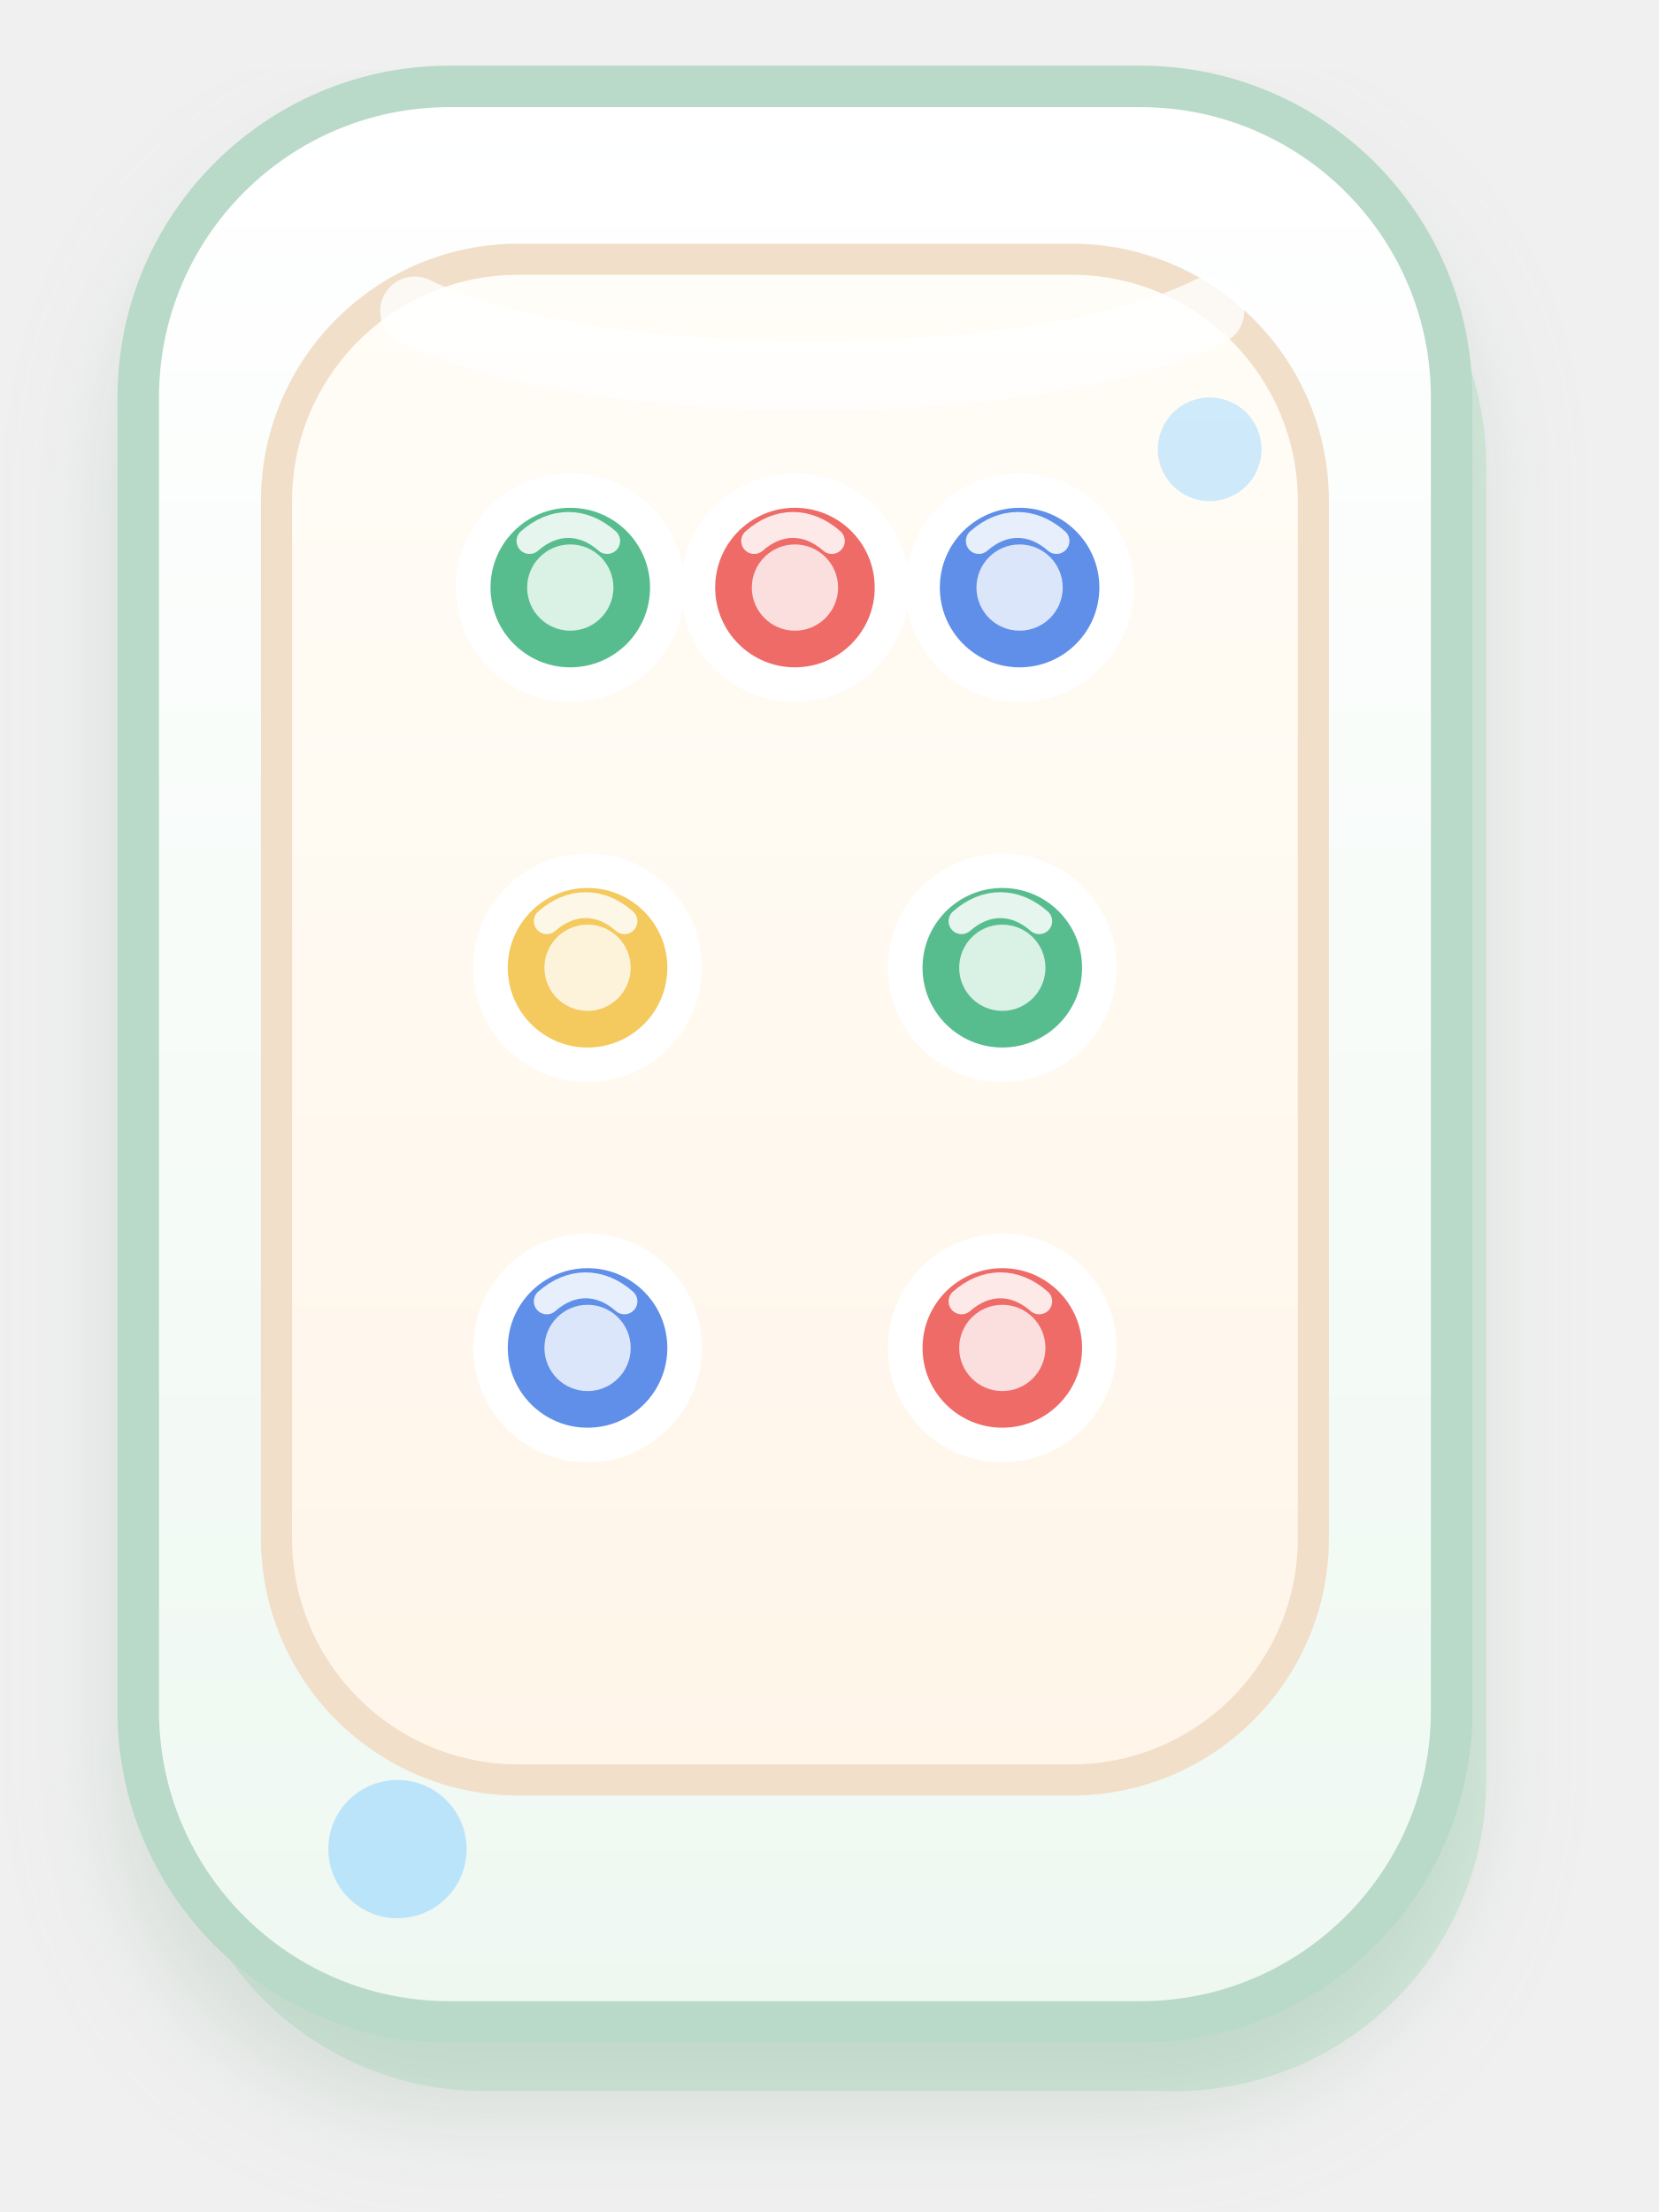
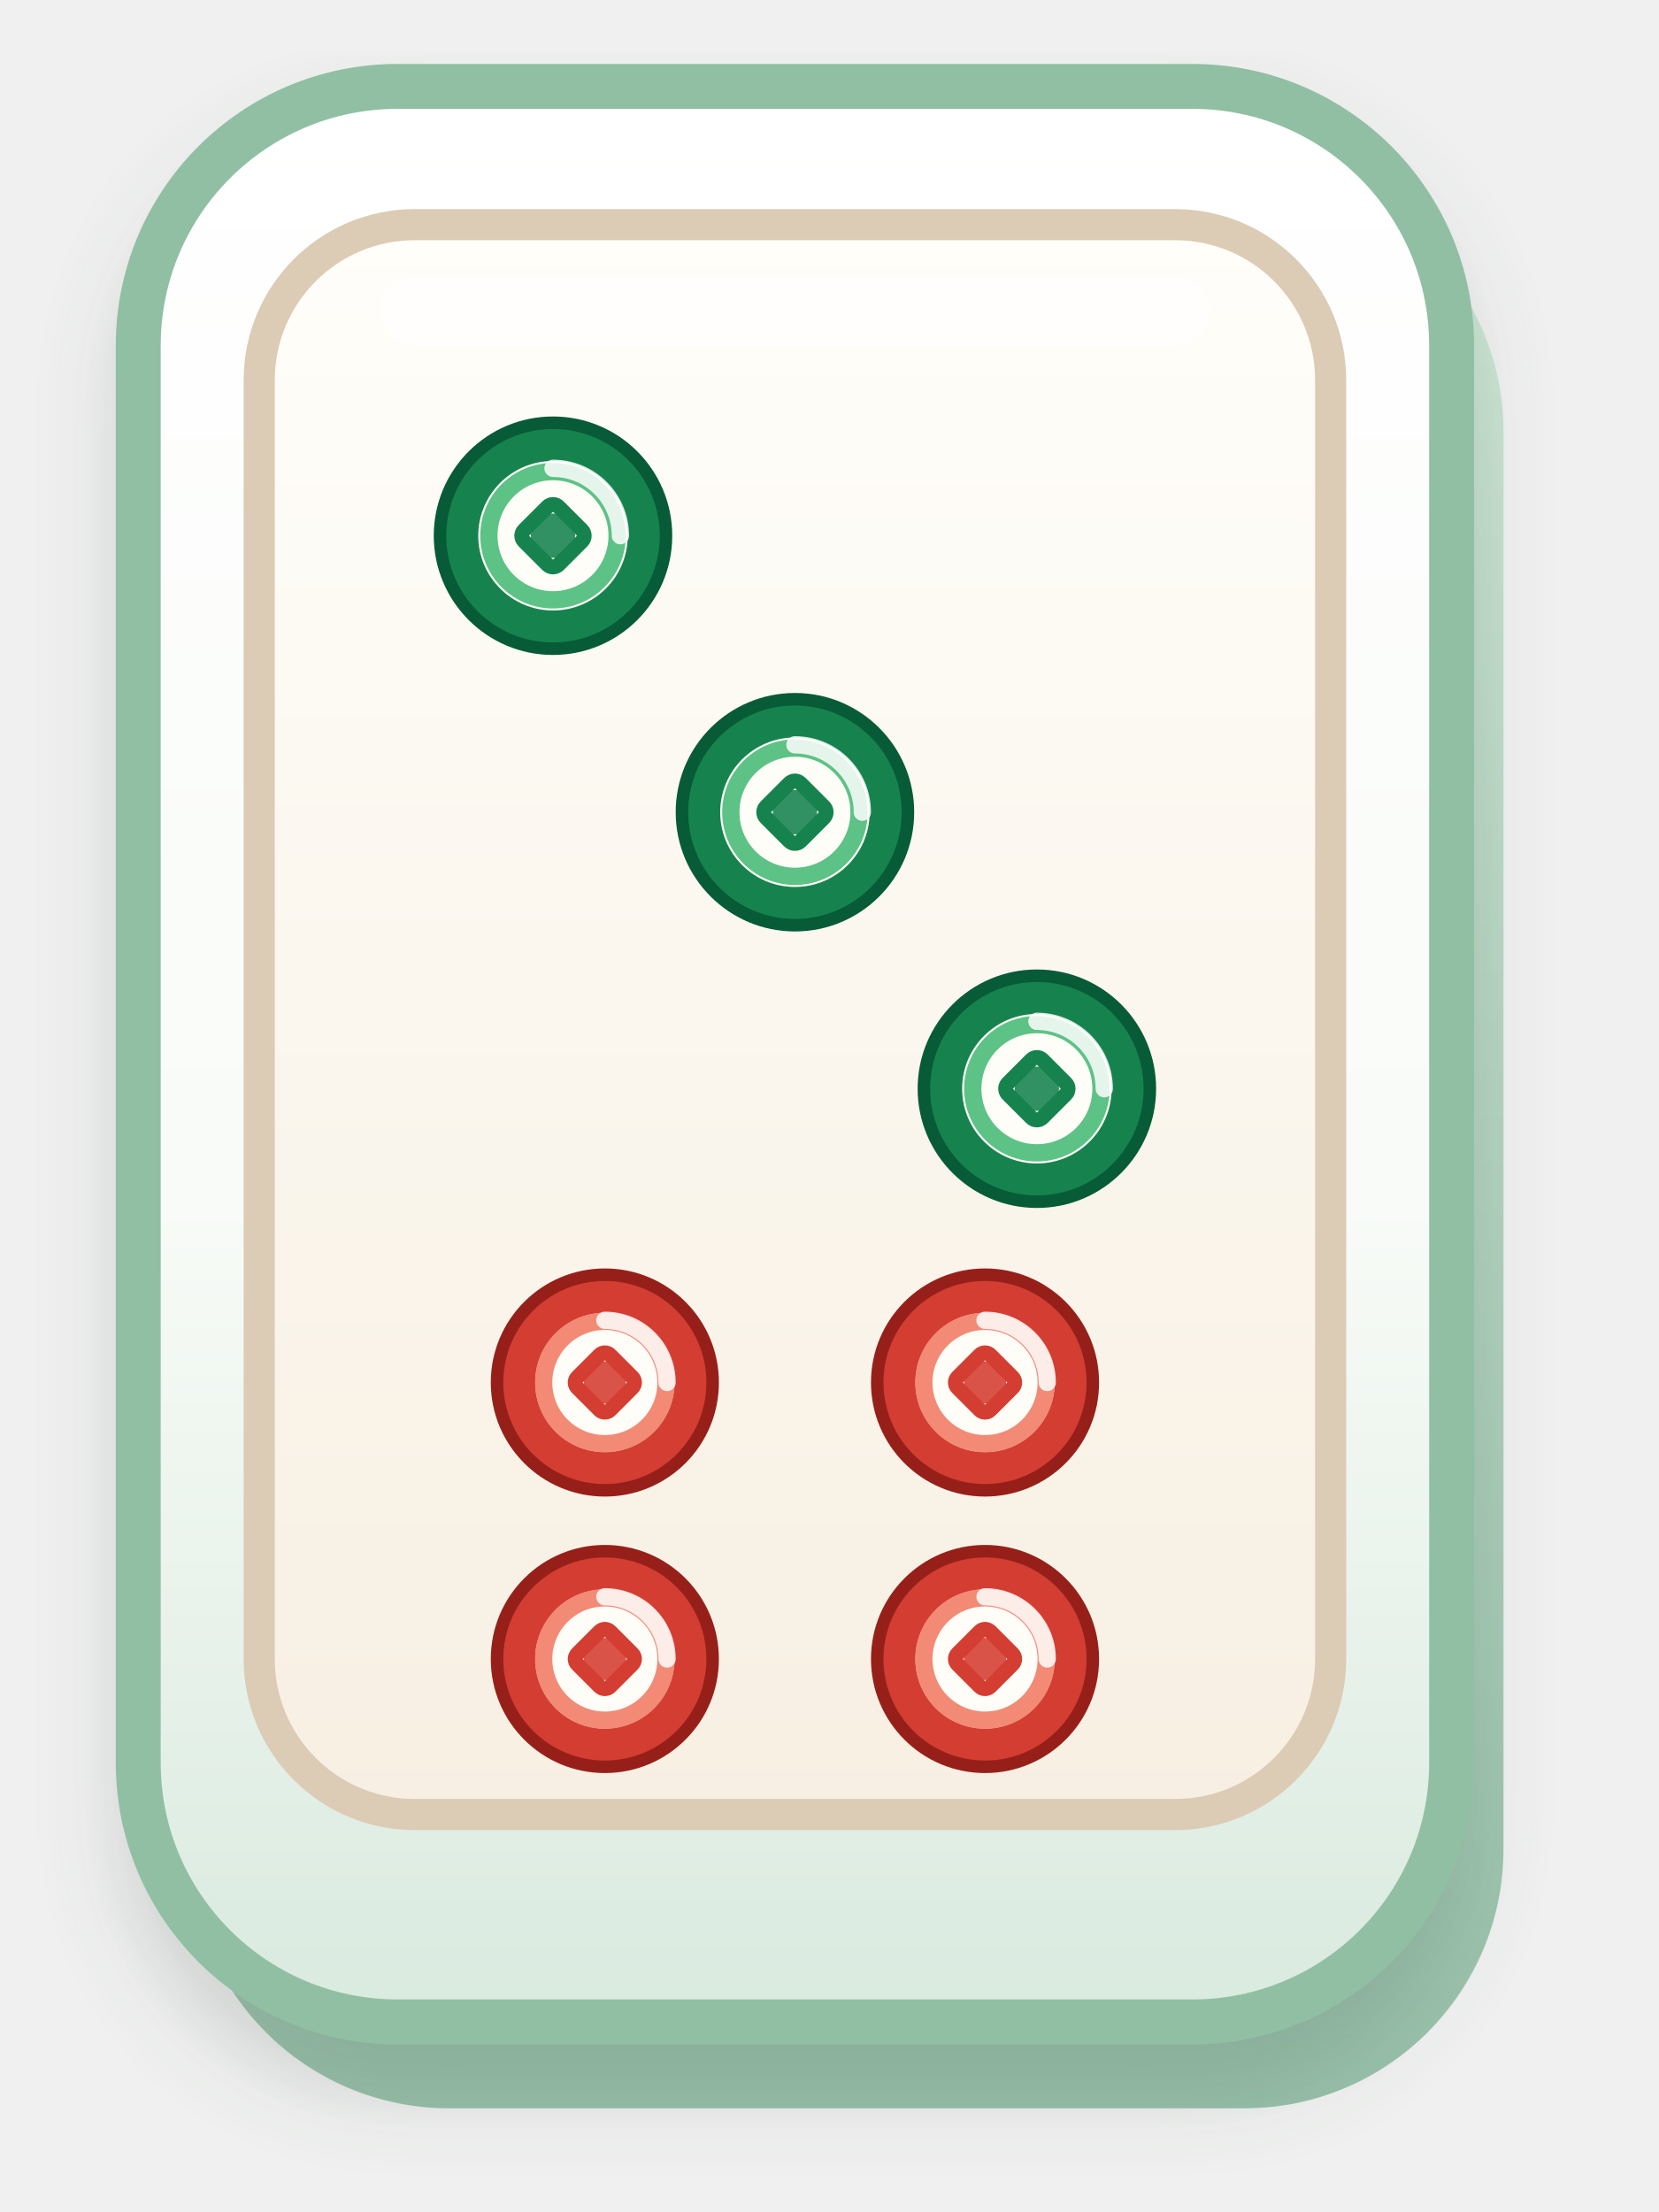
<svg xmlns="http://www.w3.org/2000/svg" viewBox="0 0 96 128">
  <defs>
    <linearGradient id="body" x1="0" y1="0" x2="0" y2="1">
      <stop offset="0" stop-color="#ffffff" />
-       <stop offset="1" stop-color="#eef8f1" />
+       <stop offset="0.58" stop-color="#f8fbf7" />
+       <stop offset="1" stop-color="#d9eadf" />
    </linearGradient>
    <linearGradient id="face" x1="0" y1="0" x2="0" y2="1">
-       <stop offset="0" stop-color="#fffdf7" />
-       <stop offset="1" stop-color="#fff5e9" />
+       <stop offset="0" stop-color="#fffefa" />
+       <stop offset="1" stop-color="#f7efe2" />
    </linearGradient>
-     <filter id="softShadow" x="-20%" y="-20%" width="140%" height="150%">
-       <feDropShadow dx="0" dy="4" stdDeviation="3" flood-color="#9ab3a0" flood-opacity="0.32" />
+     <linearGradient id="edge" x1="0" y1="0" x2="0" y2="1">
+       <stop offset="0" stop-color="#cfe7d6" />
+       <stop offset="1" stop-color="#96bfa8" />
+     </linearGradient>
+     <filter id="shadow" x="-15%" y="-15%" width="130%" height="140%">
+       <feDropShadow dx="0" dy="3" stdDeviation="2.2" flood-color="#5b6f61" flood-opacity="0.22" />
    </filter>
  </defs>
-   <rect x="10" y="9" width="76" height="112" rx="18" fill="#cfe8d9" opacity="0.9" />
-   <rect x="8" y="5" width="76" height="112" rx="18" fill="url(#body)" stroke="#b9d9c9" stroke-width="2.4" filter="url(#softShadow)" />
-   <rect x="16" y="15" width="60" height="88" rx="14" fill="url(#face)" stroke="#f1dfc9" stroke-width="1.8" />
-   <path d="M24 18c10 5 36 5 46 0" fill="none" stroke="#ffffff" stroke-width="4" stroke-linecap="round" opacity="0.8" />
-   <circle cx="23" cy="107" r="4" fill="#9ed8ff" opacity="0.65" />
-   <circle cx="70" cy="26" r="3" fill="#9ed8ff" opacity="0.5" />
-   <g transform="translate(33 34)">
-     <circle r="5.616" fill="#58bd8e" stroke="#fff" stroke-width="2" />
-     <circle r="2.496" fill="#fff" opacity="0.78" />
-     <path d="M-2.359 -2.696c1.404-1.236 3.089-1.236 4.493 0" fill="none" stroke="#fff" stroke-width="1.5" stroke-linecap="round" opacity="0.85" />
+   <rect x="11" y="10" width="76" height="112" rx="15" fill="url(#edge)" />
+   <rect x="8" y="5" width="76" height="112" rx="15" fill="url(#body)" stroke="#91bfa4" stroke-width="2.6" filter="url(#shadow)" />
+   <rect x="15" y="13" width="62" height="92" rx="9" fill="url(#face)" stroke="#dccbb5" stroke-width="1.8" />
+   <path d="M24 18h44" stroke="#ffffff" stroke-width="4" stroke-linecap="round" opacity="0.72" />
+   <g transform="translate(32 31)">
+     <circle r="6.4" fill="#fffdf7" stroke="#075b36" stroke-width="1" />
+     <circle r="5.25" fill="none" stroke="#16834f" stroke-width="1.85" />
+     <circle r="3.71" fill="none" stroke="#5dc285" stroke-width="1" />
+     <path d="M0-3.9A3.9 3.9 0 0 1 3.9 0" fill="none" stroke="#ffffff" stroke-width="1" stroke-linecap="round" opacity="0.84" />
+     <rect x="-1.41" y="-1.41" width="2.82" height="2.82" rx="0.45" fill="#fff9ee" stroke="#16834f" stroke-width="0.86" transform="rotate(45)" />
+     <circle cx="0" cy="0" r="1.28" fill="#16834f" opacity="0.88" />
  </g>
-   <g transform="translate(46 34)">
-     <circle r="5.616" fill="#ef6b68" stroke="#fff" stroke-width="2" />
-     <circle r="2.496" fill="#fff" opacity="0.78" />
-     <path d="M-2.359 -2.696c1.404-1.236 3.089-1.236 4.493 0" fill="none" stroke="#fff" stroke-width="1.5" stroke-linecap="round" opacity="0.85" />
+   <g transform="translate(46 47)">
+     <circle r="6.4" fill="#fffdf7" stroke="#075b36" stroke-width="1" />
+     <circle r="5.25" fill="none" stroke="#16834f" stroke-width="1.85" />
+     <circle r="3.71" fill="none" stroke="#5dc285" stroke-width="1" />
+     <path d="M0-3.9A3.9 3.9 0 0 1 3.9 0" fill="none" stroke="#ffffff" stroke-width="1" stroke-linecap="round" opacity="0.84" />
+     <rect x="-1.41" y="-1.41" width="2.82" height="2.82" rx="0.45" fill="#fff9ee" stroke="#16834f" stroke-width="0.86" transform="rotate(45)" />
+     <circle cx="0" cy="0" r="1.28" fill="#16834f" opacity="0.88" />
  </g>
-   <g transform="translate(59 34)">
-     <circle r="5.616" fill="#5f8fe8" stroke="#fff" stroke-width="2" />
-     <circle r="2.496" fill="#fff" opacity="0.78" />
-     <path d="M-2.359 -2.696c1.404-1.236 3.089-1.236 4.493 0" fill="none" stroke="#fff" stroke-width="1.5" stroke-linecap="round" opacity="0.85" />
+   <g transform="translate(60 63)">
+     <circle r="6.4" fill="#fffdf7" stroke="#075b36" stroke-width="1" />
+     <circle r="5.25" fill="none" stroke="#16834f" stroke-width="1.85" />
+     <circle r="3.71" fill="none" stroke="#5dc285" stroke-width="1" />
+     <path d="M0-3.9A3.9 3.9 0 0 1 3.9 0" fill="none" stroke="#ffffff" stroke-width="1" stroke-linecap="round" opacity="0.84" />
+     <rect x="-1.41" y="-1.41" width="2.82" height="2.82" rx="0.45" fill="#fff9ee" stroke="#16834f" stroke-width="0.86" transform="rotate(45)" />
+     <circle cx="0" cy="0" r="1.28" fill="#16834f" opacity="0.88" />
  </g>
-   <g transform="translate(34 56)">
-     <circle r="5.616" fill="#f4c95d" stroke="#fff" stroke-width="2" />
-     <circle r="2.496" fill="#fff" opacity="0.78" />
-     <path d="M-2.359 -2.696c1.404-1.236 3.089-1.236 4.493 0" fill="none" stroke="#fff" stroke-width="1.5" stroke-linecap="round" opacity="0.85" />
+   <g transform="translate(35 80)">
+     <circle r="6.1" fill="#fffdf7" stroke="#962019" stroke-width="1" />
+     <circle r="4.95" fill="none" stroke="#d43d32" stroke-width="1.85" />
+     <circle r="3.54" fill="none" stroke="#f28a75" stroke-width="1" />
+     <path d="M0-3.6A3.6 3.6 0 0 1 3.6 0" fill="none" stroke="#ffffff" stroke-width="1" stroke-linecap="round" opacity="0.84" />
+     <rect x="-1.34" y="-1.34" width="2.68" height="2.68" rx="0.43" fill="#fff9ee" stroke="#d43d32" stroke-width="0.86" transform="rotate(45)" />
+     <circle cx="0" cy="0" r="1.22" fill="#d43d32" opacity="0.88" />
  </g>
-   <g transform="translate(58 56)">
-     <circle r="5.616" fill="#58bd8e" stroke="#fff" stroke-width="2" />
-     <circle r="2.496" fill="#fff" opacity="0.78" />
-     <path d="M-2.359 -2.696c1.404-1.236 3.089-1.236 4.493 0" fill="none" stroke="#fff" stroke-width="1.5" stroke-linecap="round" opacity="0.85" />
+   <g transform="translate(57 80)">
+     <circle r="6.1" fill="#fffdf7" stroke="#962019" stroke-width="1" />
+     <circle r="4.95" fill="none" stroke="#d43d32" stroke-width="1.85" />
+     <circle r="3.54" fill="none" stroke="#f28a75" stroke-width="1" />
+     <path d="M0-3.6A3.6 3.6 0 0 1 3.6 0" fill="none" stroke="#ffffff" stroke-width="1" stroke-linecap="round" opacity="0.84" />
+     <rect x="-1.34" y="-1.34" width="2.68" height="2.68" rx="0.43" fill="#fff9ee" stroke="#d43d32" stroke-width="0.86" transform="rotate(45)" />
+     <circle cx="0" cy="0" r="1.22" fill="#d43d32" opacity="0.88" />
  </g>
-   <g transform="translate(34 78)">
-     <circle r="5.616" fill="#5f8fe8" stroke="#fff" stroke-width="2" />
-     <circle r="2.496" fill="#fff" opacity="0.78" />
-     <path d="M-2.359 -2.696c1.404-1.236 3.089-1.236 4.493 0" fill="none" stroke="#fff" stroke-width="1.5" stroke-linecap="round" opacity="0.85" />
+   <g transform="translate(35 96)">
+     <circle r="6.1" fill="#fffdf7" stroke="#962019" stroke-width="1" />
+     <circle r="4.95" fill="none" stroke="#d43d32" stroke-width="1.85" />
+     <circle r="3.54" fill="none" stroke="#f28a75" stroke-width="1" />
+     <path d="M0-3.6A3.6 3.6 0 0 1 3.6 0" fill="none" stroke="#ffffff" stroke-width="1" stroke-linecap="round" opacity="0.84" />
+     <rect x="-1.34" y="-1.34" width="2.68" height="2.68" rx="0.43" fill="#fff9ee" stroke="#d43d32" stroke-width="0.86" transform="rotate(45)" />
+     <circle cx="0" cy="0" r="1.22" fill="#d43d32" opacity="0.88" />
  </g>
-   <g transform="translate(58 78)">
-     <circle r="5.616" fill="#ef6b68" stroke="#fff" stroke-width="2" />
-     <circle r="2.496" fill="#fff" opacity="0.78" />
-     <path d="M-2.359 -2.696c1.404-1.236 3.089-1.236 4.493 0" fill="none" stroke="#fff" stroke-width="1.5" stroke-linecap="round" opacity="0.85" />
+   <g transform="translate(57 96)">
+     <circle r="6.1" fill="#fffdf7" stroke="#962019" stroke-width="1" />
+     <circle r="4.95" fill="none" stroke="#d43d32" stroke-width="1.85" />
+     <circle r="3.54" fill="none" stroke="#f28a75" stroke-width="1" />
+     <path d="M0-3.6A3.6 3.6 0 0 1 3.6 0" fill="none" stroke="#ffffff" stroke-width="1" stroke-linecap="round" opacity="0.84" />
+     <rect x="-1.34" y="-1.34" width="2.68" height="2.68" rx="0.43" fill="#fff9ee" stroke="#d43d32" stroke-width="0.86" transform="rotate(45)" />
+     <circle cx="0" cy="0" r="1.22" fill="#d43d32" opacity="0.88" />
  </g>
</svg>
